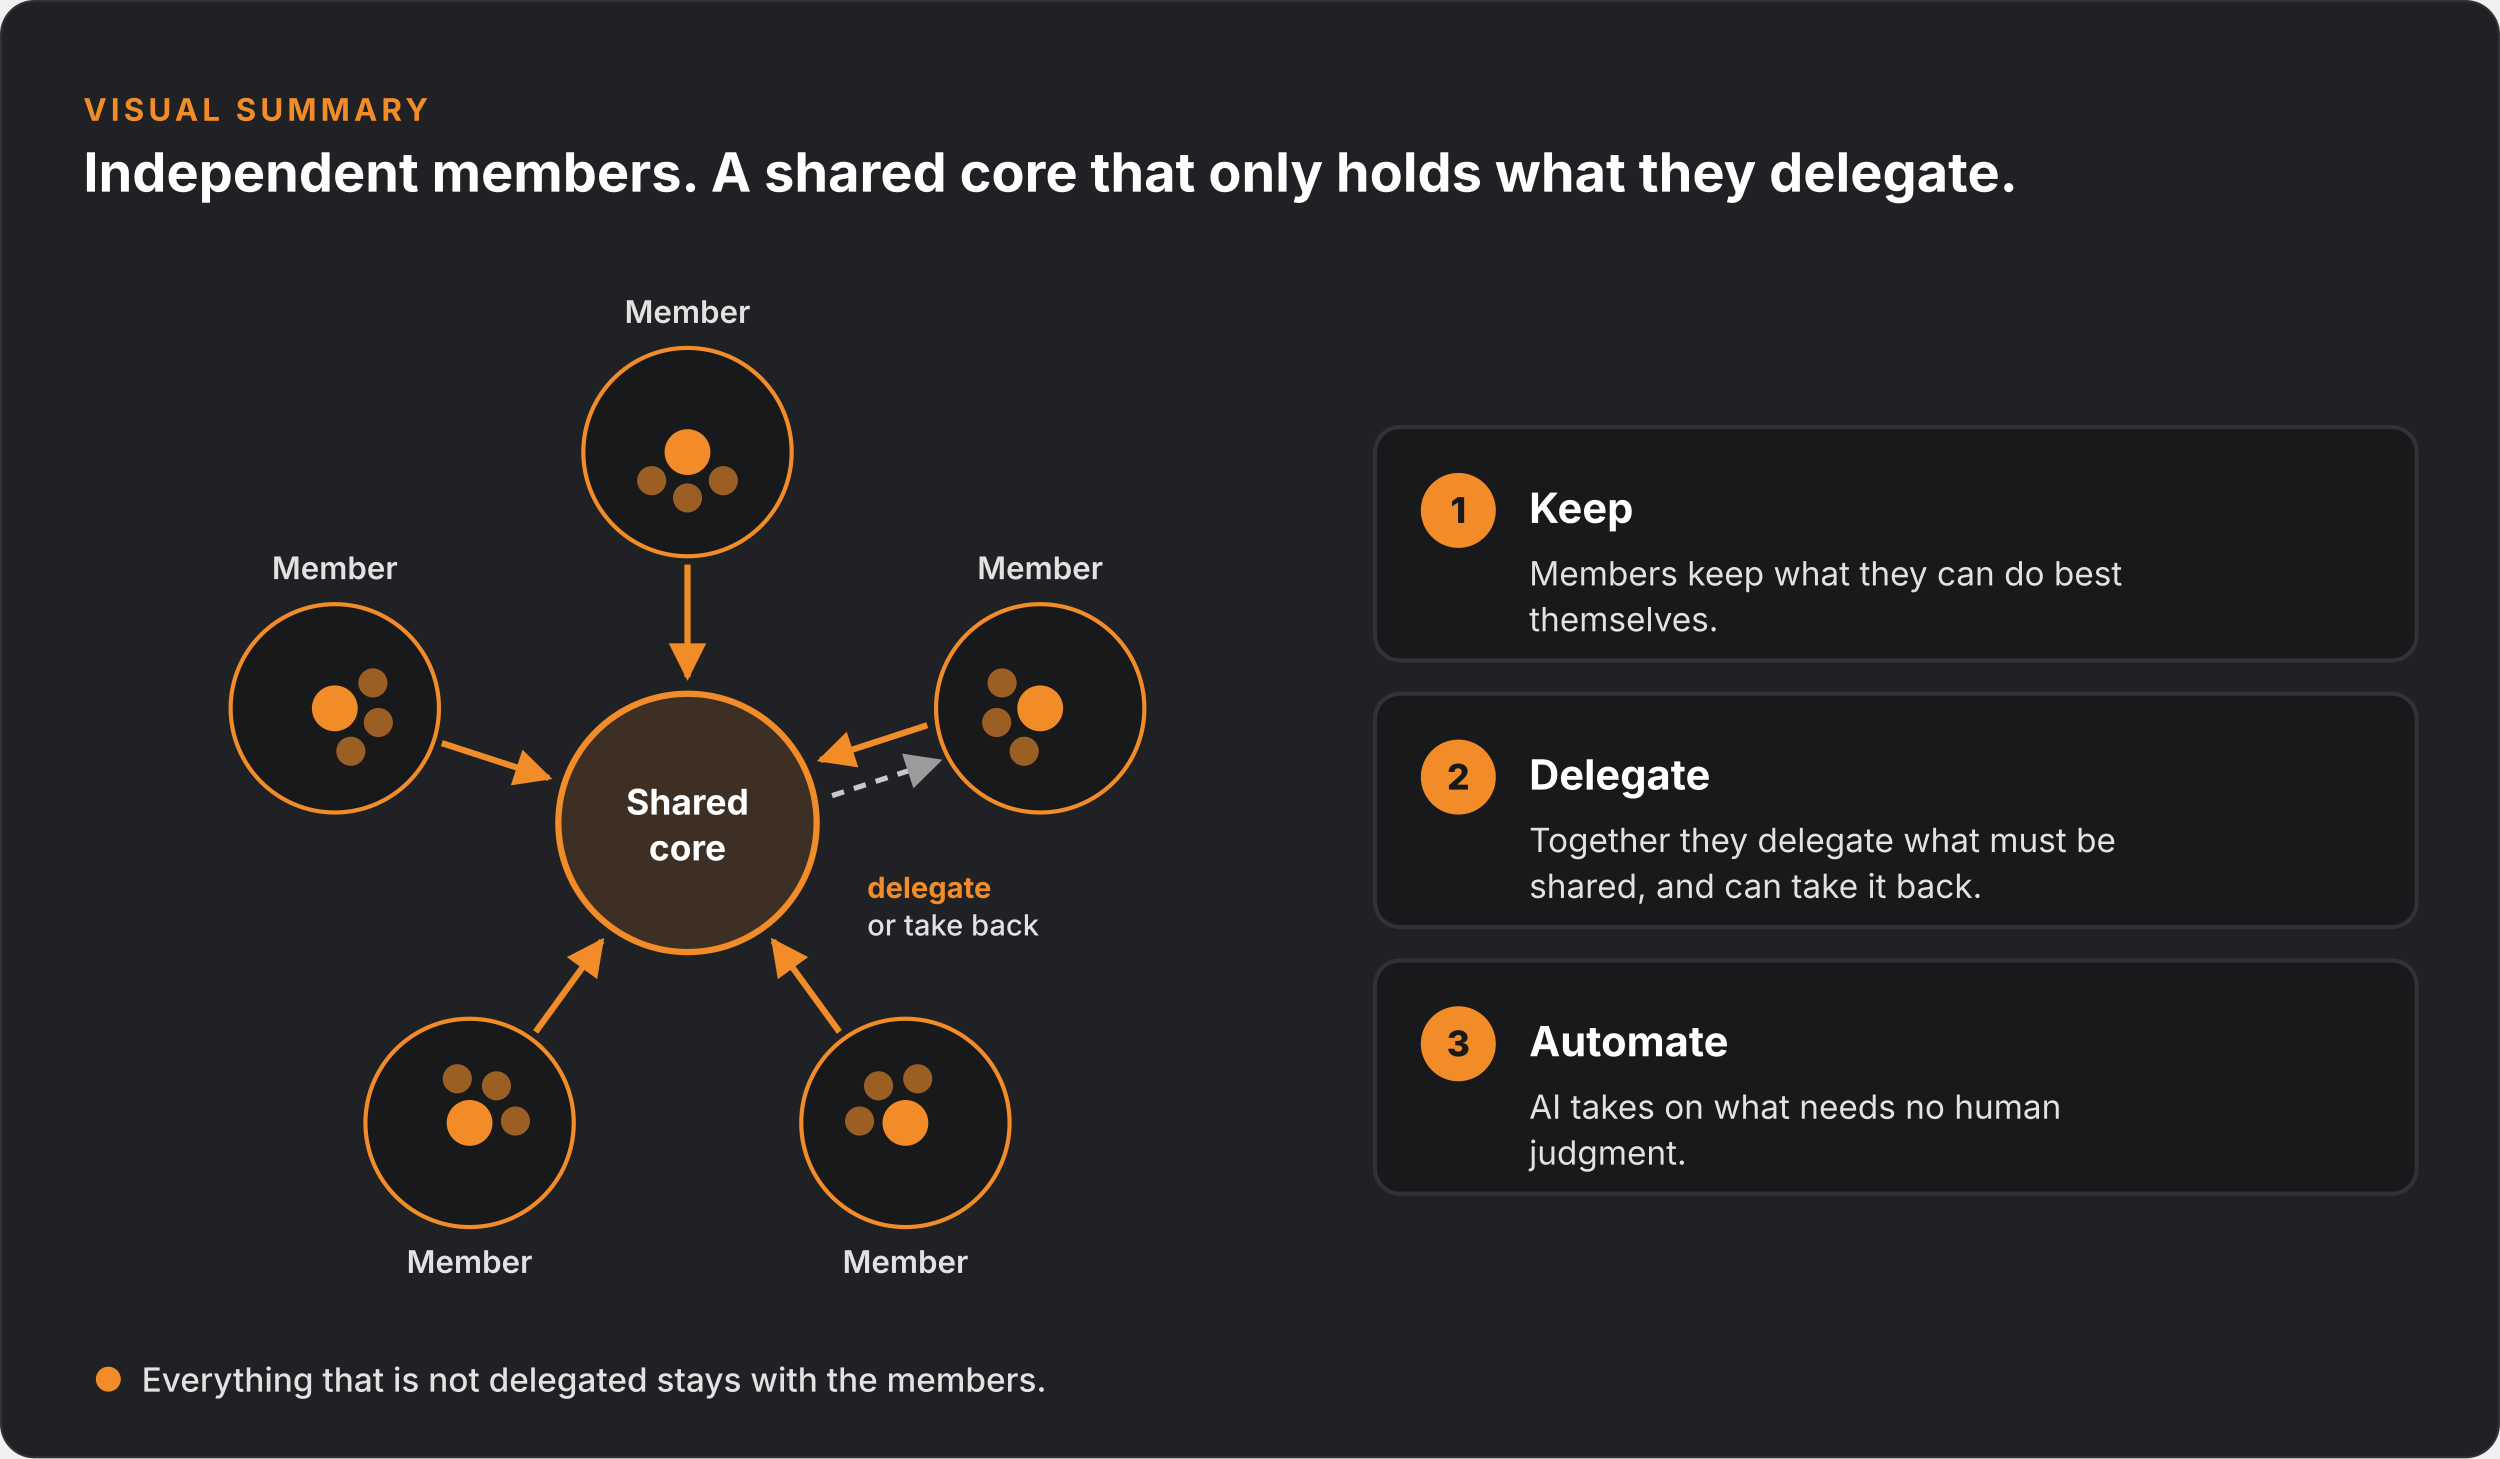
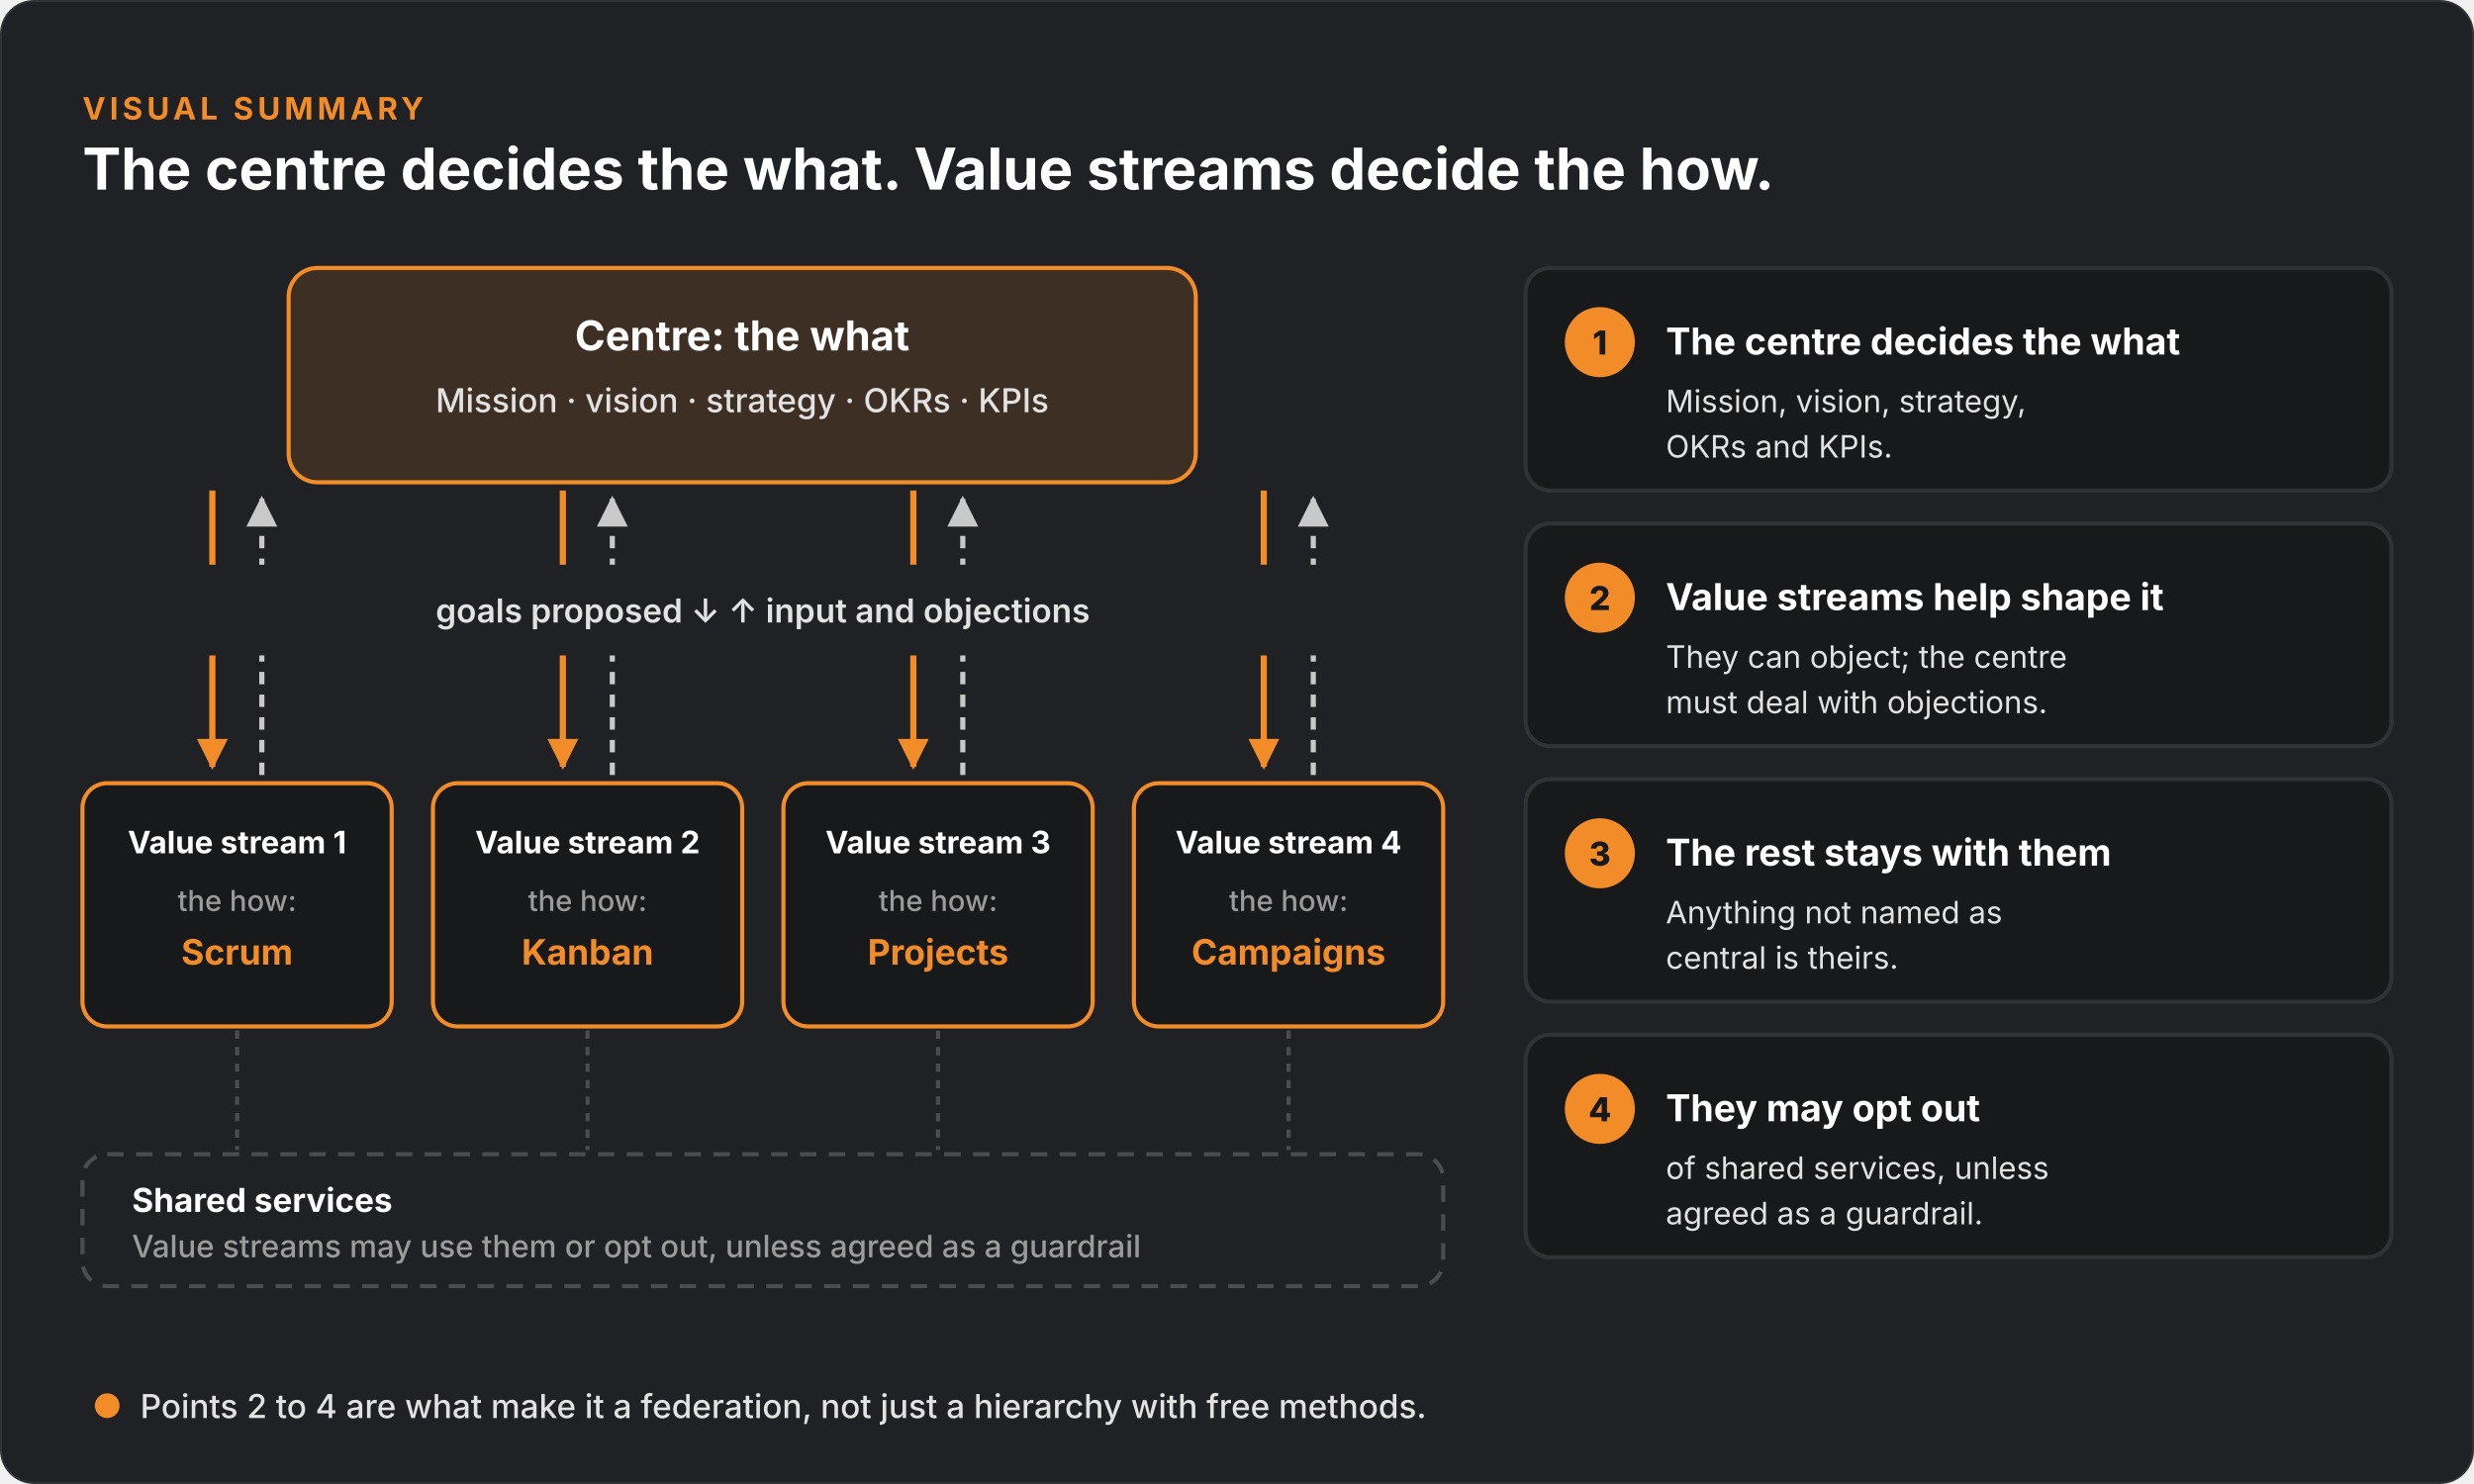
- <svg xmlns="http://www.w3.org/2000/svg" viewBox="0 0 1200 700" width="1200" height="700" role="img" aria-labelledby="t d" font-family="Inter, ui-sans-serif, system-ui, -apple-system, 'Segoe UI', sans-serif">
+ <svg xmlns="http://www.w3.org/2000/svg" viewBox="0 0 1200 720" width="1200" height="720" role="img" aria-labelledby="t d" font-family="Inter, ui-sans-serif, system-ui, -apple-system, 'Segoe UI', sans-serif">
  <defs>
-     <marker id="arr" viewBox="0 0 10 10" refX="9" refY="5" markerWidth="7" markerHeight="7" orient="auto-start-reverse">
-       <path d="M0,0 L10,5 L0,10 z" fill="#9b9b9b" />
+     <marker id="arr" viewBox="0 0 10 10" refX="9" refY="5" markerWidth="6" markerHeight="6" orient="auto">
+       <path d="M0,0 L10,5 L0,10 z" fill="#c9c9c9" />
    </marker>
-     <marker id="arrO" viewBox="0 0 10 10" refX="9" refY="5" markerWidth="6" markerHeight="6" orient="auto-start-reverse">
+     <marker id="arrO" viewBox="0 0 10 10" refX="9" refY="5" markerWidth="5" markerHeight="5" orient="auto">
      <path d="M0,0 L10,5 L0,10 z" fill="#f28c28" />
    </marker>
  </defs>
-   <rect x="0.5" y="0.5" width="1199" height="699" rx="16" fill="#202124" stroke="#303236" />
+   <rect x="0.5" y="0.5" width="1199" height="719" rx="16" fill="#202124" stroke="#303236" />
  <text x="40" y="58" font-size="15" fill="#f28c28" font-weight="700" text-anchor="start" letter-spacing="2">VISUAL SUMMARY</text>
-   <text x="40" y="92" font-size="26" fill="#ffffff" font-weight="700" text-anchor="start">Independent members. A shared core that only holds what they delegate.</text>
-   <circle cx="330" cy="395" r="62" fill="rgba(242,140,40,0.14)" stroke="#f28c28" stroke-width="3" />
-   <text x="330" y="391" font-size="17" fill="#ffffff" font-weight="700" text-anchor="middle">Shared</text>
-   <text x="330" y="413" font-size="17" fill="#ffffff" font-weight="700" text-anchor="middle">core</text>
-   <line x1="330.0" y1="271.0" x2="330.0" y2="325.0" stroke="#f28c28" stroke-width="3" marker-end="url(#arrO)" />
-   <circle cx="330.0" cy="217.0" r="50" fill="#18191b" stroke="#f28c28" stroke-width="2" />
-   <circle cx="347.2" cy="230.7" r="7" fill="#f28c28" opacity="0.6" />
-   <circle cx="330.0" cy="239.0" r="7" fill="#f28c28" opacity="0.6" />
-   <circle cx="312.8" cy="230.7" r="7" fill="#f28c28" opacity="0.6" />
-   <circle cx="330.0" cy="217.0" r="11" fill="#f28c28" />
-   <text x="330.0" y="155.0" font-size="15" fill="#e2e2e2" font-weight="600" text-anchor="middle">Member</text>
-   <line x1="445.1" y1="348.1" x2="393.8" y2="364.8" stroke="#f28c28" stroke-width="3" marker-end="url(#arrO)" />
-   <line x1="399.4" y1="381.9" x2="450.7" y2="365.2" stroke="#c9c9c9" stroke-width="2.5" stroke-dasharray="6 5" marker-end="url(#arr)" />
-   <text x="416.252" y="431.025" font-size="14" fill="#f28c28" font-weight="700" text-anchor="start">delegate</text>
-   <text x="416.252" y="449.025" font-size="14" fill="#e2e2e2" font-weight="500" text-anchor="start">or take back</text>
-   <circle cx="499.3" cy="340.0" r="50" fill="#18191b" stroke="#f28c28" stroke-width="2" />
-   <circle cx="491.6" cy="360.6" r="7" fill="#f28c28" opacity="0.6" />
-   <circle cx="478.4" cy="346.8" r="7" fill="#f28c28" opacity="0.6" />
-   <circle cx="481.0" cy="327.8" r="7" fill="#f28c28" opacity="0.6" />
-   <circle cx="499.3" cy="340.0" r="11" fill="#f28c28" />
-   <text x="499.288" y="277.995" font-size="15" fill="#e2e2e2" font-weight="600" text-anchor="middle">Member</text>
-   <line x1="402.9" y1="495.3" x2="371.1" y2="451.6" stroke="#f28c28" stroke-width="3" marker-end="url(#arrO)" />
-   <circle cx="434.6" cy="539.0" r="50" fill="#18191b" stroke="#f28c28" stroke-width="2" />
-   <circle cx="412.6" cy="538.1" r="7" fill="#f28c28" opacity="0.6" />
-   <circle cx="421.7" cy="521.2" r="7" fill="#f28c28" opacity="0.6" />
-   <circle cx="440.5" cy="517.8" r="7" fill="#f28c28" opacity="0.6" />
-   <circle cx="434.6" cy="539.0" r="11" fill="#f28c28" />
-   <text x="434.626" y="611.005" font-size="15" fill="#e2e2e2" font-weight="600" text-anchor="middle">Member</text>
-   <line x1="257.1" y1="495.3" x2="288.9" y2="451.6" stroke="#f28c28" stroke-width="3" marker-end="url(#arrO)" />
-   <circle cx="225.4" cy="539.0" r="50" fill="#18191b" stroke="#f28c28" stroke-width="2" />
-   <circle cx="219.5" cy="517.8" r="7" fill="#f28c28" opacity="0.6" />
-   <circle cx="238.3" cy="521.2" r="7" fill="#f28c28" opacity="0.6" />
-   <circle cx="247.4" cy="538.1" r="7" fill="#f28c28" opacity="0.6" />
-   <circle cx="225.4" cy="539.0" r="11" fill="#f28c28" />
-   <text x="225.374" y="611.005" font-size="15" fill="#e2e2e2" font-weight="600" text-anchor="middle">Member</text>
-   <line x1="212.1" y1="356.7" x2="263.4" y2="373.4" stroke="#f28c28" stroke-width="3" marker-end="url(#arrO)" />
-   <circle cx="160.7" cy="340.0" r="50" fill="#18191b" stroke="#f28c28" stroke-width="2" />
-   <circle cx="179.0" cy="327.8" r="7" fill="#f28c28" opacity="0.6" />
-   <circle cx="181.6" cy="346.8" r="7" fill="#f28c28" opacity="0.6" />
-   <circle cx="168.4" cy="360.6" r="7" fill="#f28c28" opacity="0.6" />
-   <circle cx="160.7" cy="340.0" r="11" fill="#f28c28" />
-   <text x="160.712" y="277.995" font-size="15" fill="#e2e2e2" font-weight="600" text-anchor="middle">Member</text>
-   <rect x="660" y="205" width="500" height="112" rx="12" fill="#18191b" stroke="#303236" stroke-width="2" />
-   <circle cx="700" cy="245" r="18" fill="#f28c28" />
-   <text x="700" y="251" font-size="17" fill="#18191b" font-weight="800" text-anchor="middle">1</text>
-   <text x="734" y="251" font-size="20" fill="#ffffff" font-weight="700" text-anchor="start">Keep</text>
-   <text x="734" y="281" font-size="16" fill="#e2e2e2" font-weight="400" text-anchor="start">Members keep what they can do best</text>
-   <text x="734" y="303" font-size="16" fill="#e2e2e2" font-weight="400" text-anchor="start">themselves.</text>
-   <rect x="660" y="333" width="500" height="112" rx="12" fill="#18191b" stroke="#303236" stroke-width="2" />
-   <circle cx="700" cy="373" r="18" fill="#f28c28" />
-   <text x="700" y="379" font-size="17" fill="#18191b" font-weight="800" text-anchor="middle">2</text>
-   <text x="734" y="379" font-size="20" fill="#ffffff" font-weight="700" text-anchor="start">Delegate</text>
-   <text x="734" y="409" font-size="16" fill="#e2e2e2" font-weight="400" text-anchor="start">Together they delegate what must be</text>
-   <text x="734" y="431" font-size="16" fill="#e2e2e2" font-weight="400" text-anchor="start">shared, and can take it back.</text>
-   <rect x="660" y="461" width="500" height="112" rx="12" fill="#18191b" stroke="#303236" stroke-width="2" />
-   <circle cx="700" cy="501" r="18" fill="#f28c28" />
-   <text x="700" y="507" font-size="17" fill="#18191b" font-weight="800" text-anchor="middle">3</text>
-   <text x="734" y="507" font-size="20" fill="#ffffff" font-weight="700" text-anchor="start">Automate</text>
-   <text x="734" y="537" font-size="16" fill="#e2e2e2" font-weight="400" text-anchor="start">AI takes on what needs no human</text>
-   <text x="734" y="559" font-size="16" fill="#e2e2e2" font-weight="400" text-anchor="start">judgment.</text>
-   <circle cx="52" cy="662" r="6" fill="#f28c28" />
-   <text x="68" y="668" font-size="16" fill="#e2e2e2" font-weight="500" text-anchor="start">Everything that is not delegated stays with the members.</text>
+   <text x="40" y="92" font-size="28" fill="#ffffff" font-weight="700" text-anchor="start">The centre decides the what. Value streams decide the how.</text>
+   <rect x="140" y="130" width="440" height="104" rx="14" fill="rgba(242,140,40,0.14)" stroke="#f28c28" stroke-width="2" />
+   <text x="360.0" y="170" font-size="20" fill="#ffffff" font-weight="700" text-anchor="middle">Centre: the what</text>
+   <text x="360.0" y="200" font-size="16" fill="#e2e2e2" font-weight="500" text-anchor="middle">Mission · vision · strategy · OKRs · KPIs</text>
+   <rect x="40" y="380" width="150" height="118" rx="12" fill="#18191b" stroke="#f28c28" stroke-width="2" />
+   <text x="115.0" y="414" font-size="15" fill="#ffffff" font-weight="700" text-anchor="middle">Value stream 1</text>
+   <text x="115.0" y="442" font-size="14" fill="#9b9b9b" font-weight="500" text-anchor="middle">the how:</text>
+   <text x="115.0" y="468" font-size="17" fill="#f28c28" font-weight="700" text-anchor="middle">Scrum</text>
+   <line x1="103.0" y1="238" x2="103.0" y2="372" stroke="#f28c28" stroke-width="3" marker-end="url(#arrO)" />
+   <line x1="127.0" y1="376" x2="127.0" y2="242" stroke="#c9c9c9" stroke-width="2.5" marker-end="url(#arr)" stroke-dasharray="6 5" />
+   <rect x="210" y="380" width="150" height="118" rx="12" fill="#18191b" stroke="#f28c28" stroke-width="2" />
+   <text x="285.0" y="414" font-size="15" fill="#ffffff" font-weight="700" text-anchor="middle">Value stream 2</text>
+   <text x="285.0" y="442" font-size="14" fill="#9b9b9b" font-weight="500" text-anchor="middle">the how:</text>
+   <text x="285.0" y="468" font-size="17" fill="#f28c28" font-weight="700" text-anchor="middle">Kanban</text>
+   <line x1="273.0" y1="238" x2="273.0" y2="372" stroke="#f28c28" stroke-width="3" marker-end="url(#arrO)" />
+   <line x1="297.0" y1="376" x2="297.0" y2="242" stroke="#c9c9c9" stroke-width="2.5" marker-end="url(#arr)" stroke-dasharray="6 5" />
+   <rect x="380" y="380" width="150" height="118" rx="12" fill="#18191b" stroke="#f28c28" stroke-width="2" />
+   <text x="455.0" y="414" font-size="15" fill="#ffffff" font-weight="700" text-anchor="middle">Value stream 3</text>
+   <text x="455.0" y="442" font-size="14" fill="#9b9b9b" font-weight="500" text-anchor="middle">the how:</text>
+   <text x="455.0" y="468" font-size="17" fill="#f28c28" font-weight="700" text-anchor="middle">Projects</text>
+   <line x1="443.0" y1="238" x2="443.0" y2="372" stroke="#f28c28" stroke-width="3" marker-end="url(#arrO)" />
+   <line x1="467.0" y1="376" x2="467.0" y2="242" stroke="#c9c9c9" stroke-width="2.5" marker-end="url(#arr)" stroke-dasharray="6 5" />
+   <rect x="550" y="380" width="150" height="118" rx="12" fill="#18191b" stroke="#f28c28" stroke-width="2" />
+   <text x="625.0" y="414" font-size="15" fill="#ffffff" font-weight="700" text-anchor="middle">Value stream 4</text>
+   <text x="625.0" y="442" font-size="14" fill="#9b9b9b" font-weight="500" text-anchor="middle">the how:</text>
+   <text x="625.0" y="468" font-size="17" fill="#f28c28" font-weight="700" text-anchor="middle">Campaigns</text>
+   <line x1="613.0" y1="238" x2="613.0" y2="372" stroke="#f28c28" stroke-width="3" marker-end="url(#arrO)" />
+   <line x1="637.0" y1="376" x2="637.0" y2="242" stroke="#c9c9c9" stroke-width="2.5" marker-end="url(#arr)" stroke-dasharray="6 5" />
+   <text x="600" y="285" font-size="1" fill="#e2e2e2" font-weight="400" text-anchor="start" />
+   <rect x="40" y="274" width="660" height="44" fill="#202124" />
+   <text x="370.0" y="302" font-size="16" fill="#e2e2e2" font-weight="600" text-anchor="middle">goals proposed  ↓      ↑  input and objections</text>
+   <rect x="40" y="560" width="660" height="64" rx="12" fill="#202124" stroke="#4a4c50" stroke-width="2" stroke-dasharray="8 6" />
+   <text x="64" y="588" font-size="16" fill="#ffffff" font-weight="700" text-anchor="start">Shared services</text>
+   <text x="64" y="610" font-size="15" fill="#9b9b9b" font-weight="500" text-anchor="start">Value streams may use them or opt out, unless agreed as a guardrail</text>
+   <line x1="115.0" y1="500" x2="115.0" y2="558" stroke="#4a4c50" stroke-width="2" stroke-dasharray="4 4" />
+   <line x1="285.0" y1="500" x2="285.0" y2="558" stroke="#4a4c50" stroke-width="2" stroke-dasharray="4 4" />
+   <line x1="455.0" y1="500" x2="455.0" y2="558" stroke="#4a4c50" stroke-width="2" stroke-dasharray="4 4" />
+   <line x1="625.0" y1="500" x2="625.0" y2="558" stroke="#4a4c50" stroke-width="2" stroke-dasharray="4 4" />
+   <rect x="740" y="130" width="420" height="108" rx="12" fill="#18191b" stroke="#303236" stroke-width="2" />
+   <circle cx="776" cy="166" r="17" fill="#f28c28" />
+   <text x="776" y="172" font-size="16" fill="#18191b" font-weight="800" text-anchor="middle">1</text>
+   <text x="808" y="172" font-size="18" fill="#ffffff" font-weight="700" text-anchor="start">The centre decides the what</text>
+   <text x="808" y="200" font-size="15" fill="#e2e2e2" font-weight="400" text-anchor="start">Mission, vision, strategy,</text>
+   <text x="808" y="222" font-size="15" fill="#e2e2e2" font-weight="400" text-anchor="start">OKRs and KPIs.</text>
+   <rect x="740" y="254" width="420" height="108" rx="12" fill="#18191b" stroke="#303236" stroke-width="2" />
+   <circle cx="776" cy="290" r="17" fill="#f28c28" />
+   <text x="776" y="296" font-size="16" fill="#18191b" font-weight="800" text-anchor="middle">2</text>
+   <text x="808" y="296" font-size="18" fill="#ffffff" font-weight="700" text-anchor="start">Value streams help shape it</text>
+   <text x="808" y="324" font-size="15" fill="#e2e2e2" font-weight="400" text-anchor="start">They can object; the centre</text>
+   <text x="808" y="346" font-size="15" fill="#e2e2e2" font-weight="400" text-anchor="start">must deal with objections.</text>
+   <rect x="740" y="378" width="420" height="108" rx="12" fill="#18191b" stroke="#303236" stroke-width="2" />
+   <circle cx="776" cy="414" r="17" fill="#f28c28" />
+   <text x="776" y="420" font-size="16" fill="#18191b" font-weight="800" text-anchor="middle">3</text>
+   <text x="808" y="420" font-size="18" fill="#ffffff" font-weight="700" text-anchor="start">The rest stays with them</text>
+   <text x="808" y="448" font-size="15" fill="#e2e2e2" font-weight="400" text-anchor="start">Anything not named as</text>
+   <text x="808" y="470" font-size="15" fill="#e2e2e2" font-weight="400" text-anchor="start">central is theirs.</text>
+   <rect x="740" y="502" width="420" height="108" rx="12" fill="#18191b" stroke="#303236" stroke-width="2" />
+   <circle cx="776" cy="538" r="17" fill="#f28c28" />
+   <text x="776" y="544" font-size="16" fill="#18191b" font-weight="800" text-anchor="middle">4</text>
+   <text x="808" y="544" font-size="18" fill="#ffffff" font-weight="700" text-anchor="start">They may opt out</text>
+   <text x="808" y="572" font-size="15" fill="#e2e2e2" font-weight="400" text-anchor="start">of shared services, unless</text>
+   <text x="808" y="594" font-size="15" fill="#e2e2e2" font-weight="400" text-anchor="start">agreed as a guardrail.</text>
+   <circle cx="52" cy="682" r="6" fill="#f28c28" />
+   <text x="68" y="688" font-size="16" fill="#e2e2e2" font-weight="500" text-anchor="start">Points 2 to 4 are what make it a federation, not just a hierarchy with free methods.</text>
</svg>
